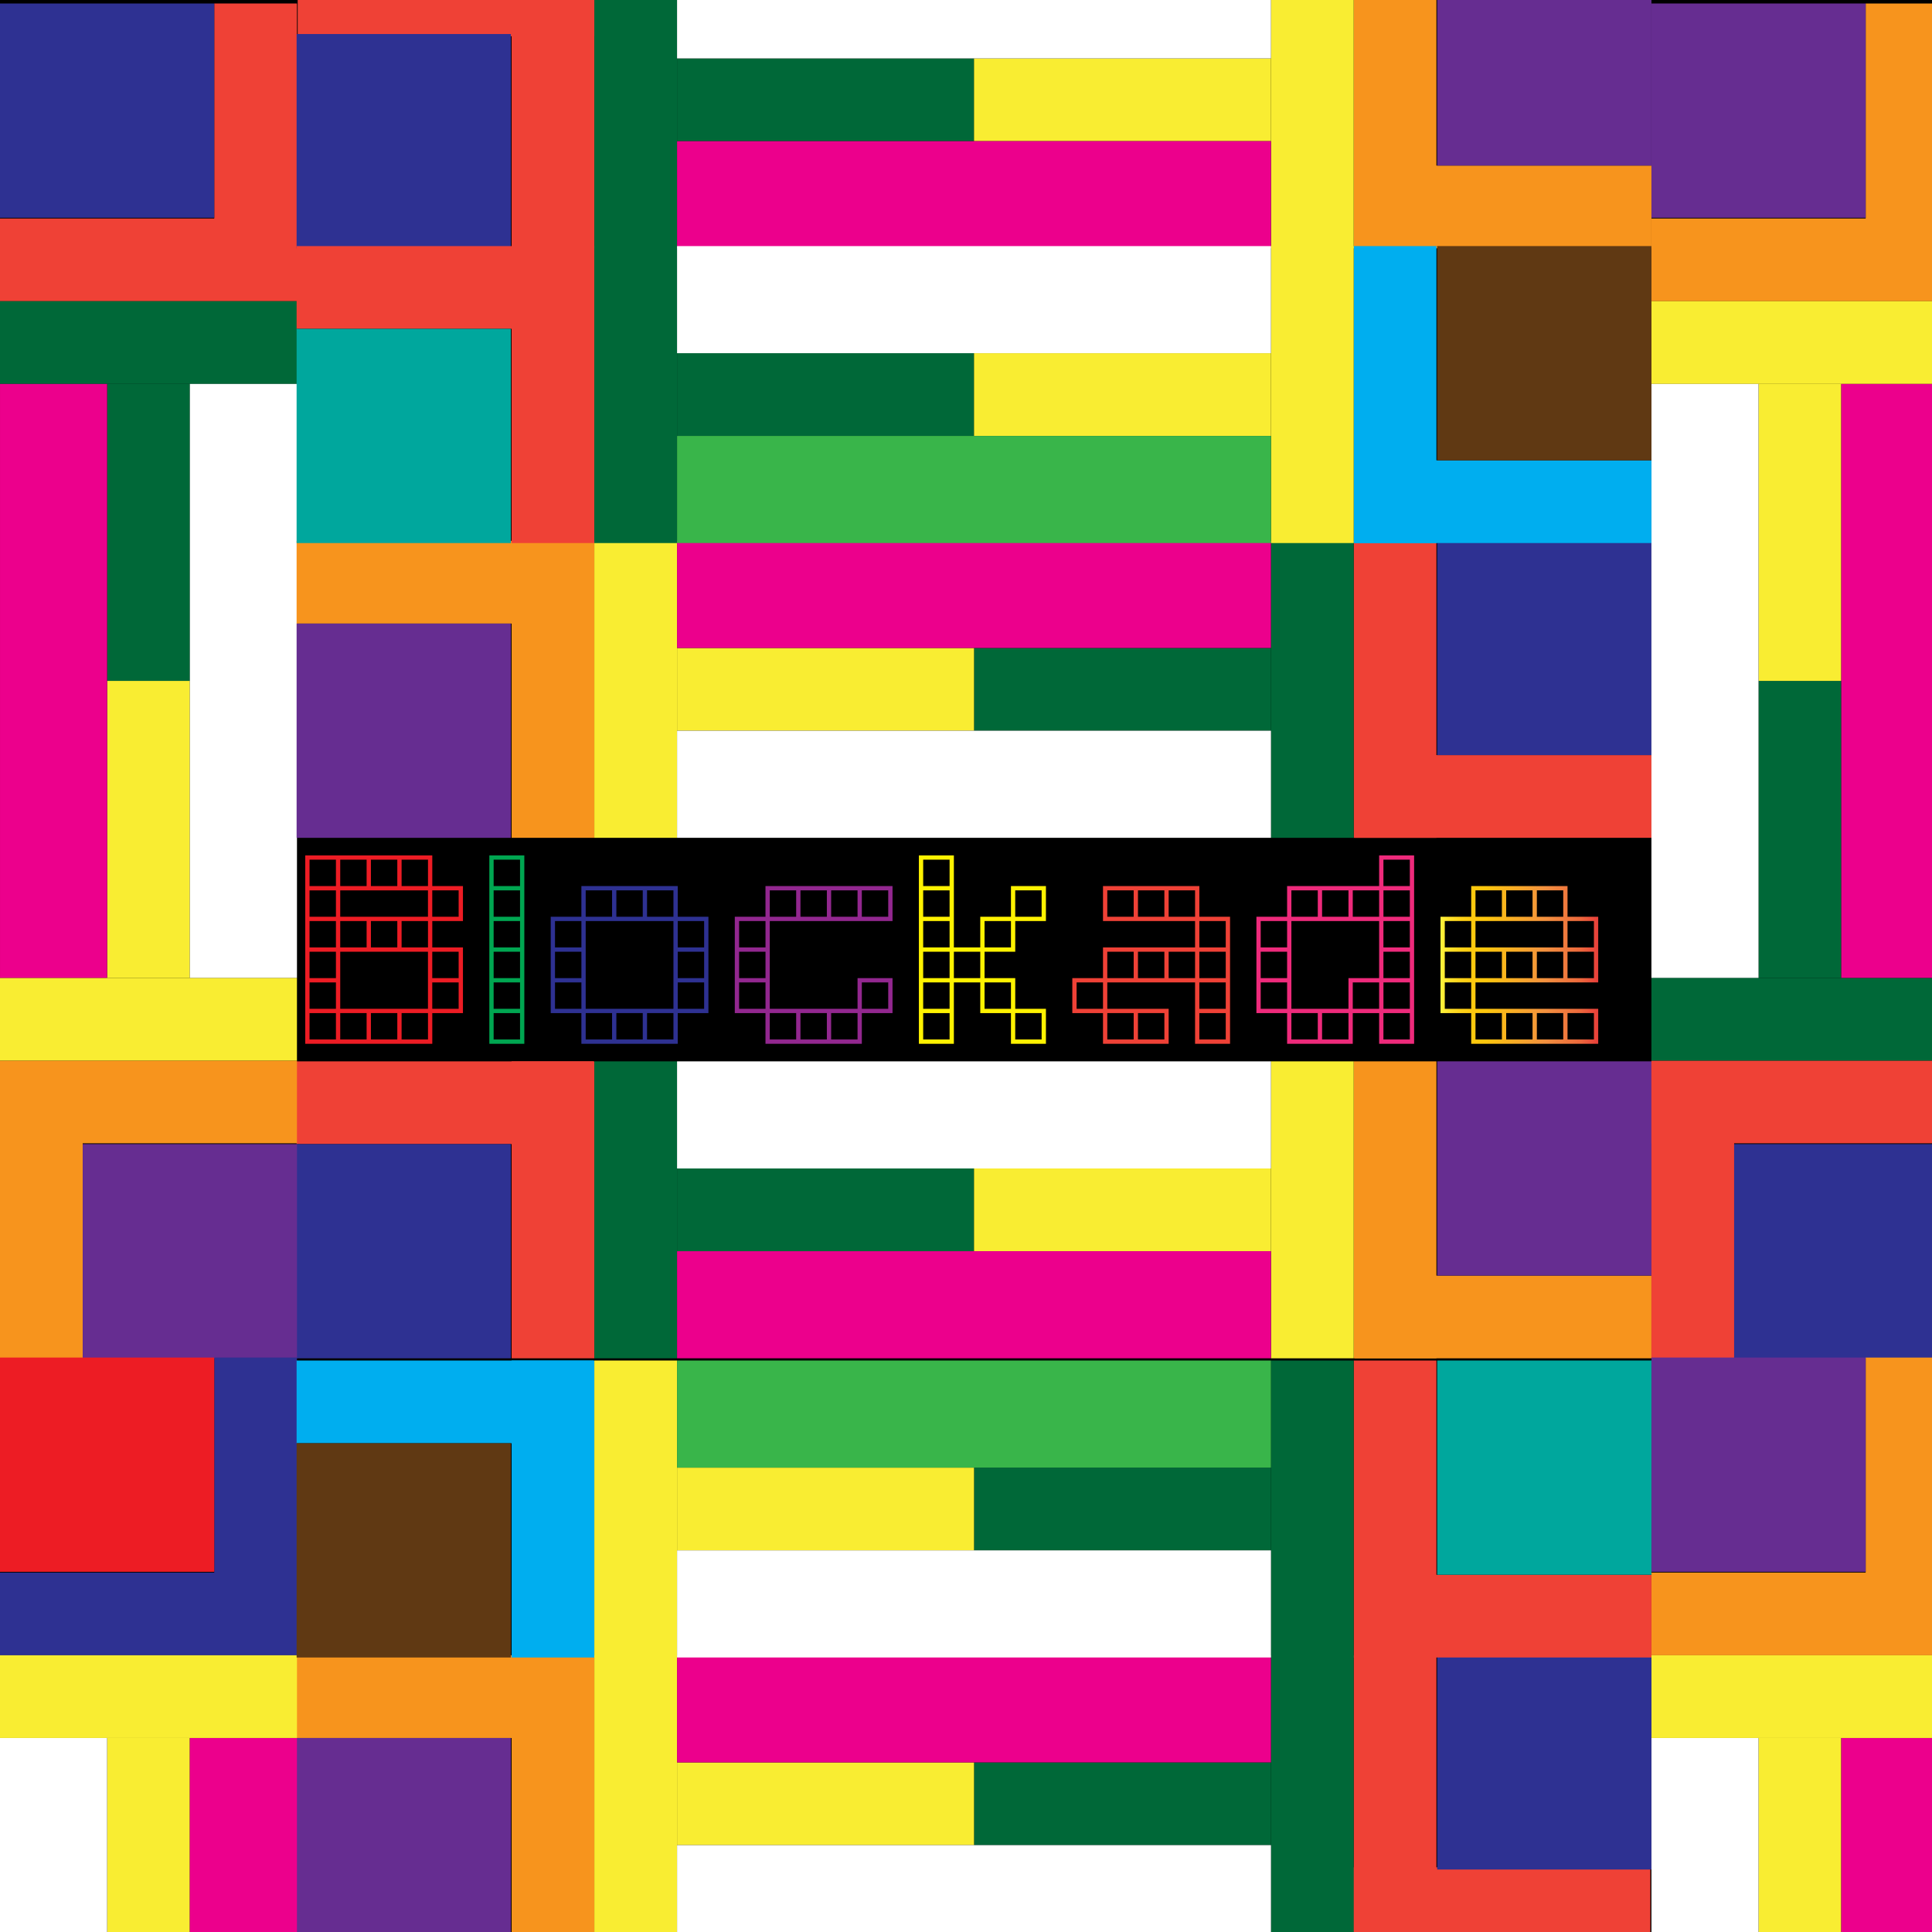
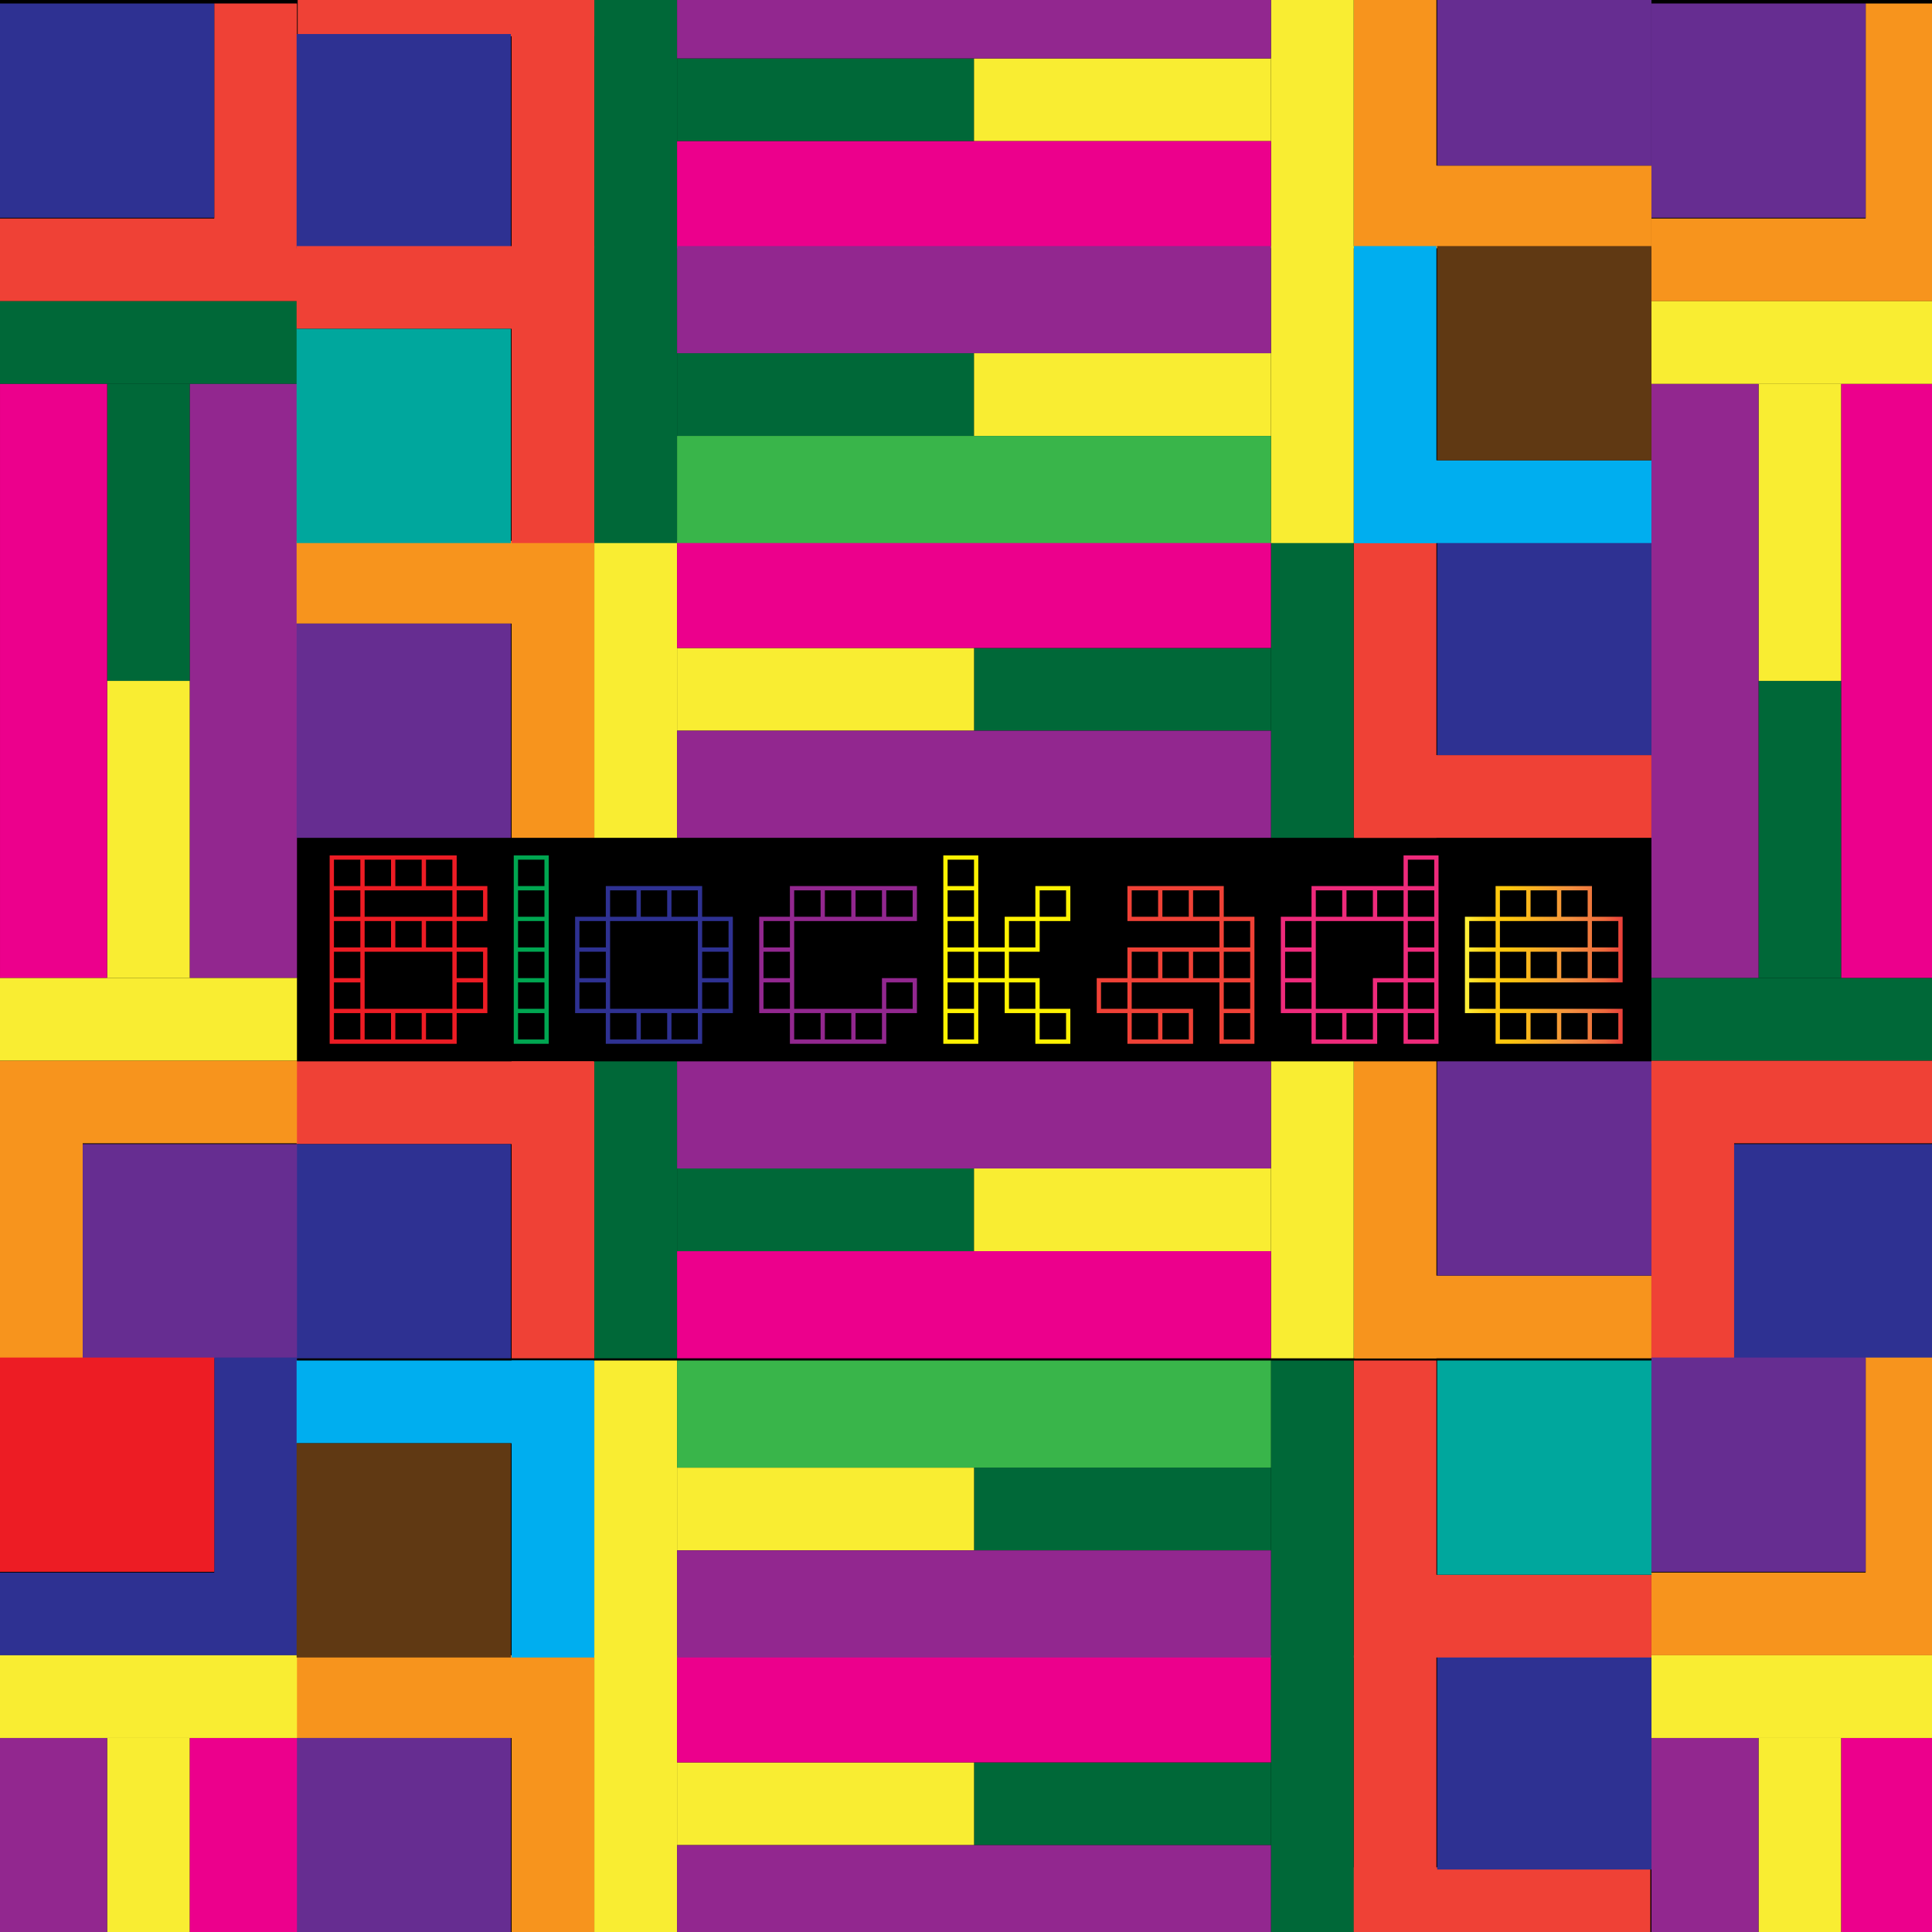
<svg xmlns="http://www.w3.org/2000/svg" version="1.1" id="Layer_1" x="0px" y="0px" viewBox="0 0 792 792" style="enable-background:new 0 0 792 792;" xml:space="preserve">
  <style type="text/css">
	.st0{fill:#ED1C24;}
	.st1{fill:#00A651;}
	.st2{fill:#2E3192;}
	.st3{fill:#92278F;}
	.st4{fill:#FFF200;}
	.st5{fill:#EF4136;}
	.st6{fill:#EE2A7B;}
	.st7{fill:url(#SVGID_1_);}
	.st8{fill:#006838;}
	.st9{fill:#F7941D;}
	.st10{fill:#F9ED32;}
	.st11{fill:#662D91;}
- 	.st12{fill:#FFFFFF;}
- 	.st13{fill:#EC008C;}
- 	.st14{fill:#00A79D;}
- 	.st15{fill:#00AEEF;}
- 	.st16{fill:#603913;}
- 	.st17{fill:#39B54A;}
+ 	.st12{fill:#EC008C;}
+ 	.st13{fill:#00A79D;}
+ 	.st14{fill:#00AEEF;}
+ 	.st15{fill:#603913;}
+ 	.st16{fill:#39B54A;}
</style>
  <rect width="792" height="792" />
-   <path class="st0" d="M125.13,350.66h14.34v14.34h-14.34V350.66z M125.13,363.23h14.34v14.34h-14.34V363.23z M125.13,375.81h14.34  v14.34h-14.34V375.81z M125.13,388.39h14.34v14.34h-14.34V388.39z M125.13,400.97h14.34v14.34h-14.34V400.97z M125.13,413.55h14.34  v14.34h-14.34V413.55z M126.89,363.23h10.82v-10.82h-10.82V363.23z M126.89,375.81h10.82v-10.82h-10.82V375.81z M126.89,388.39  h10.82v-10.82h-10.82V388.39z M126.89,400.97h10.82v-10.82h-10.82V400.97z M126.89,413.55h10.82v-10.82h-10.82V413.55z   M126.89,426.12h10.82v-10.82h-10.82V426.12z M137.71,350.66h14.34v14.34h-14.34V350.66z M137.71,375.81h14.34v14.34h-14.34V375.81z   M137.71,413.55h14.34v14.34h-14.34V413.55z M139.47,363.23h10.82v-10.82h-10.82V363.23z M139.47,388.39h10.82v-10.82h-10.82V388.39  z M139.47,426.12h10.82v-10.82h-10.82V426.12z M150.29,350.66h14.34v14.34h-14.34V350.66z M150.29,375.81h14.34v14.34h-14.34V375.81  z M150.29,413.55h14.34v14.34h-14.34V413.55z M152.05,363.23h10.82v-10.82h-10.82V363.23z M152.05,388.39h10.82v-10.82h-10.82  V388.39z M152.05,426.12h10.82v-10.82h-10.82V426.12z M162.87,350.66h14.34v14.34h-14.34V350.66z M162.87,375.81h14.34v14.34h-14.34  V375.81z M162.87,413.55h14.34v14.34h-14.34V413.55z M164.63,363.23h10.82v-10.82h-10.82V363.23z M164.63,388.39h10.82v-10.82  h-10.82V388.39z M164.63,426.12h10.82v-10.82h-10.82V426.12z M175.44,363.23h14.34v14.34h-14.34V363.23z M175.44,388.39h14.34v14.34  h-14.34V388.39z M175.44,400.97h14.34v14.34h-14.34V400.97z M177.2,375.81h10.82v-10.82H177.2V375.81z M177.2,400.97h10.82v-10.82  H177.2V400.97z M177.2,413.55h10.82v-10.82H177.2V413.55z" />
-   <path class="st1" d="M200.6,350.66h14.34v14.34H200.6V350.66z M200.6,363.23h14.34v14.34H200.6V363.23z M200.6,375.81h14.34v14.34  H200.6V375.81z M200.6,388.39h14.34v14.34H200.6V388.39z M200.6,400.97h14.34v14.34H200.6V400.97z M200.6,413.55h14.34v14.34H200.6  V413.55z M202.36,363.23h10.82v-10.82h-10.82V363.23z M202.36,375.81h10.82v-10.82h-10.82V375.81z M202.36,388.39h10.82v-10.82  h-10.82V388.39z M202.36,400.97h10.82v-10.82h-10.82V400.97z M202.36,413.55h10.82v-10.82h-10.82V413.55z M202.36,426.12h10.82  v-10.82h-10.82V426.12z" />
-   <path class="st2" d="M225.76,375.81h14.34v14.34h-14.34V375.81z M225.76,388.39h14.34v14.34h-14.34V388.39z M225.76,400.97h14.34  v14.34h-14.34V400.97z M227.52,388.39h10.82v-10.82h-10.82V388.39z M227.52,400.97h10.82v-10.82h-10.82V400.97z M227.52,413.55  h10.82v-10.82h-10.82V413.55z M238.33,363.23h14.34v14.34h-14.34V363.23z M238.33,413.55h14.34v14.34h-14.34V413.55z M240.1,375.81  h10.82v-10.82H240.1V375.81z M240.1,426.12h10.82v-10.82H240.1V426.12z M250.91,363.23h14.34v14.34h-14.34V363.23z M250.91,413.55  h14.34v14.34h-14.34V413.55z M252.67,375.81h10.82v-10.82h-10.82V375.81z M252.67,426.12h10.82v-10.82h-10.82V426.12z   M263.49,363.23h14.34v14.34h-14.34V363.23z M263.49,413.55h14.34v14.34h-14.34V413.55z M265.25,375.81h10.82v-10.82h-10.82V375.81z   M265.25,426.12h10.82v-10.82h-10.82V426.12z M276.07,375.81h14.34v14.34h-14.34V375.81z M276.07,388.39h14.34v14.34h-14.34V388.39z   M276.07,400.97h14.34v14.34h-14.34V400.97z M277.83,388.39h10.82v-10.82h-10.82V388.39z M277.83,400.97h10.82v-10.82h-10.82V400.97  z M277.83,413.55h10.82v-10.82h-10.82V413.55z" />
-   <path class="st3" d="M301.22,375.81h14.34v14.34h-14.34V375.81z M301.22,388.39h14.34v14.34h-14.34V388.39z M301.22,400.97h14.34  v14.34h-14.34V400.97z M302.99,388.39h10.82v-10.82h-10.82V388.39z M302.99,400.97h10.82v-10.82h-10.82V400.97z M302.99,413.55  h10.82v-10.82h-10.82V413.55z M313.8,363.23h14.34v14.34H313.8V363.23z M313.8,413.55h14.34v14.34H313.8V413.55z M315.56,375.81  h10.82v-10.82h-10.82V375.81z M315.56,426.12h10.82v-10.82h-10.82V426.12z M326.38,363.23h14.34v14.34h-14.34V363.23z   M326.38,413.55h14.34v14.34h-14.34V413.55z M328.14,375.81h10.82v-10.82h-10.82V375.81z M328.14,426.12h10.82v-10.82h-10.82V426.12  z M338.96,363.23h14.34v14.34h-14.34V363.23z M338.96,413.55h14.34v14.34h-14.34V413.55z M340.72,375.81h10.82v-10.82h-10.82V375.81  z M340.72,426.12h10.82v-10.82h-10.82V426.12z M351.54,363.23h14.34v14.34h-14.34V363.23z M351.54,400.97h14.34v14.34h-14.34V400.97  z M353.3,375.81h10.82v-10.82H353.3V375.81z M353.3,413.55h10.82v-10.82H353.3V413.55z" />
-   <path class="st4" d="M376.69,350.66h14.34v14.34h-14.34V350.66z M376.69,363.23h14.34v14.34h-14.34V363.23z M376.69,375.81h14.34  v14.34h-14.34V375.81z M376.69,388.39h14.34v14.34h-14.34V388.39z M376.69,400.97h14.34v14.34h-14.34V400.97z M376.69,413.55h14.34  v14.34h-14.34V413.55z M378.45,363.23h10.82v-10.82h-10.82V363.23z M378.45,375.81h10.82v-10.82h-10.82V375.81z M378.45,388.39  h10.82v-10.82h-10.82V388.39z M378.45,400.97h10.82v-10.82h-10.82V400.97z M378.45,413.55h10.82v-10.82h-10.82V413.55z   M378.45,426.12h10.82v-10.82h-10.82V426.12z M389.27,388.39h14.34v14.34h-14.34V388.39z M391.03,400.97h10.82v-10.82h-10.82V400.97  z M401.85,375.81h14.34v14.34h-14.34V375.81z M401.85,400.97h14.34v14.34h-14.34V400.97z M403.61,388.39h10.82v-10.82h-10.82V388.39  z M403.61,413.55h10.82v-10.82h-10.82V413.55z M414.43,363.23h14.34v14.34h-14.34V363.23z M414.43,413.55h14.34v14.34h-14.34V413.55  z M416.19,375.81H427v-10.82h-10.82V375.81z M416.19,426.12H427v-10.82h-10.82V426.12z" />
-   <path class="st5" d="M439.58,400.97h14.34v14.34h-14.34V400.97z M441.34,413.55h10.82v-10.82h-10.82V413.55z M452.16,363.23h14.34  v14.34h-14.34V363.23z M452.16,388.39h14.34v14.34h-14.34V388.39z M452.16,413.55h14.34v14.34h-14.34V413.55z M453.92,375.81h10.82  v-10.82h-10.82V375.81z M453.92,400.97h10.82v-10.82h-10.82V400.97z M453.92,426.12h10.82v-10.82h-10.82V426.12z M464.74,363.23  h14.34v14.34h-14.34V363.23z M464.74,388.39h14.34v14.34h-14.34V388.39z M464.74,413.55h14.34v14.34h-14.34V413.55z M466.5,375.81  h10.82v-10.82H466.5V375.81z M466.5,400.97h10.82v-10.82H466.5V400.97z M466.5,426.12h10.82v-10.82H466.5V426.12z M477.32,363.23  h14.34v14.34h-14.34V363.23z M477.32,388.39h14.34v14.34h-14.34V388.39z M479.08,375.81h10.82v-10.82h-10.82V375.81z M479.08,400.97  h10.82v-10.82h-10.82V400.97z M489.9,375.81h14.34v14.34H489.9V375.81z M489.9,388.39h14.34v14.34H489.9V388.39z M489.9,400.97  h14.34v14.34H489.9V400.97z M489.9,413.55h14.34v14.34H489.9V413.55z M491.66,388.39h10.82v-10.82h-10.82V388.39z M491.66,400.97  h10.82v-10.82h-10.82V400.97z M491.66,413.55h10.82v-10.82h-10.82V413.55z M491.66,426.12h10.82v-10.82h-10.82V426.12z" />
-   <path class="st6" d="M515.05,375.81h14.34v14.34h-14.34V375.81z M515.05,388.39h14.34v14.34h-14.34V388.39z M515.05,400.97h14.34  v14.34h-14.34V400.97z M516.81,388.39h10.82v-10.82h-10.82V388.39z M516.81,400.97h10.82v-10.82h-10.82V400.97z M516.81,413.55  h10.82v-10.82h-10.82V413.55z M527.63,363.23h14.34v14.34h-14.34V363.23z M527.63,413.55h14.34v14.34h-14.34V413.55z M529.39,375.81  h10.82v-10.82h-10.82V375.81z M529.39,426.12h10.82v-10.82h-10.82V426.12z M540.21,363.23h14.34v14.34h-14.34V363.23z   M540.21,413.55h14.34v14.34h-14.34V413.55z M541.97,375.81h10.82v-10.82h-10.82V375.81z M541.97,426.12h10.82v-10.82h-10.82V426.12  z M552.79,363.23h14.34v14.34h-14.34V363.23z M552.79,400.97h14.34v14.34h-14.34V400.97z M554.55,375.81h10.82v-10.82h-10.82V375.81  z M554.55,413.55h10.82v-10.82h-10.82V413.55z M565.36,350.66h14.34v14.34h-14.34V350.66z M565.36,363.23h14.34v14.34h-14.34V363.23  z M565.36,375.81h14.34v14.34h-14.34V375.81z M565.36,388.39h14.34v14.34h-14.34V388.39z M565.36,400.97h14.34v14.34h-14.34V400.97z   M565.36,413.55h14.34v14.34h-14.34V413.55z M567.12,363.23h10.82v-10.82h-10.82V363.23z M567.12,375.81h10.82v-10.82h-10.82V375.81  z M567.12,388.39h10.82v-10.82h-10.82V388.39z M567.12,400.97h10.82v-10.82h-10.82V400.97z M567.12,413.55h10.82v-10.82h-10.82  V413.55z M567.12,426.12h10.82v-10.82h-10.82V426.12z" />
-   <linearGradient id="SVGID_1_" gradientUnits="userSpaceOnUse" x1="590.519" y1="395.559" x2="655.171" y2="395.559">
+   <path class="st0" d="M135.14,350.66h14.34v14.34h-14.34V350.66z M135.14,363.23h14.34v14.34h-14.34V363.23z M135.14,375.81h14.34  v14.34h-14.34V375.81z M135.14,388.39h14.34v14.34h-14.34V388.39z M135.14,400.97h14.34v14.34h-14.34V400.97z M135.14,413.55h14.34  v14.34h-14.34V413.55z M136.9,363.23h10.82v-10.82H136.9V363.23z M136.9,375.81h10.82v-10.82H136.9V375.81z M136.9,388.39h10.82  v-10.82H136.9V388.39z M136.9,400.97h10.82v-10.82H136.9V400.97z M136.9,413.55h10.82v-10.82H136.9V413.55z M136.9,426.12h10.82  v-10.82H136.9V426.12z M147.72,350.66h14.34v14.34h-14.34V350.66z M147.72,375.81h14.34v14.34h-14.34V375.81z M147.72,413.55h14.34  v14.34h-14.34V413.55z M149.48,363.23h10.82v-10.82h-10.82V363.23z M149.48,388.39h10.82v-10.82h-10.82V388.39z M149.48,426.12  h10.82v-10.82h-10.82V426.12z M160.3,350.66h14.34v14.34H160.3V350.66z M160.3,375.81h14.34v14.34H160.3V375.81z M160.3,413.55  h14.34v14.34H160.3V413.55z M162.06,363.23h10.82v-10.82h-10.82V363.23z M162.06,388.39h10.82v-10.82h-10.82V388.39z M162.06,426.12  h10.82v-10.82h-10.82V426.12z M172.87,350.66h14.34v14.34h-14.34V350.66z M172.87,375.81h14.34v14.34h-14.34V375.81z M172.87,413.55  h14.34v14.34h-14.34V413.55z M174.63,363.23h10.82v-10.82h-10.82V363.23z M174.63,388.39h10.82v-10.82h-10.82V388.39z   M174.63,426.12h10.82v-10.82h-10.82V426.12z M185.45,363.23h14.34v14.34h-14.34V363.23z M185.45,388.39h14.34v14.34h-14.34V388.39z   M185.45,400.97h14.34v14.34h-14.34V400.97z M187.21,375.81h10.82v-10.82h-10.82V375.81z M187.21,400.97h10.82v-10.82h-10.82V400.97  z M187.21,413.55h10.82v-10.82h-10.82V413.55z" />
+   <path class="st1" d="M210.61,350.66h14.34v14.34h-14.34V350.66z M210.61,363.23h14.34v14.34h-14.34V363.23z M210.61,375.81h14.34  v14.34h-14.34V375.81z M210.61,388.39h14.34v14.34h-14.34V388.39z M210.61,400.97h14.34v14.34h-14.34V400.97z M210.61,413.55h14.34  v14.34h-14.34V413.55z M212.37,363.23h10.82v-10.82h-10.82V363.23z M212.37,375.81h10.82v-10.82h-10.82V375.81z M212.37,388.39  h10.82v-10.82h-10.82V388.39z M212.37,400.97h10.82v-10.82h-10.82V400.97z M212.37,413.55h10.82v-10.82h-10.82V413.55z   M212.37,426.12h10.82v-10.82h-10.82V426.12z" />
+   <path class="st2" d="M235.76,375.81h14.34v14.34h-14.34V375.81z M235.76,388.39h14.34v14.34h-14.34V388.39z M235.76,400.97h14.34  v14.34h-14.34V400.97z M237.53,388.39h10.82v-10.82h-10.82V388.39z M237.53,400.97h10.82v-10.82h-10.82V400.97z M237.53,413.55  h10.82v-10.82h-10.82V413.55z M248.34,363.23h14.34v14.34h-14.34V363.23z M248.34,413.55h14.34v14.34h-14.34V413.55z M250.1,375.81  h10.82v-10.82H250.1V375.81z M250.1,426.12h10.82v-10.82H250.1V426.12z M260.92,363.23h14.34v14.34h-14.34V363.23z M260.92,413.55  h14.34v14.34h-14.34V413.55z M262.68,375.81h10.82v-10.82h-10.82V375.81z M262.68,426.12h10.82v-10.82h-10.82V426.12z M273.5,363.23  h14.34v14.34H273.5V363.23z M273.5,413.55h14.34v14.34H273.5V413.55z M275.26,375.81h10.82v-10.82h-10.82V375.81z M275.26,426.12  h10.82v-10.82h-10.82V426.12z M286.08,375.81h14.34v14.34h-14.34V375.81z M286.08,388.39h14.34v14.34h-14.34V388.39z M286.08,400.97  h14.34v14.34h-14.34V400.97z M287.84,388.39h10.82v-10.82h-10.82V388.39z M287.84,400.97h10.82v-10.82h-10.82V400.97z   M287.84,413.55h10.82v-10.82h-10.82V413.55z" />
+   <path class="st3" d="M311.23,375.81h14.34v14.34h-14.34V375.81z M311.23,388.39h14.34v14.34h-14.34V388.39z M311.23,400.97h14.34  v14.34h-14.34V400.97z M312.99,388.39h10.82v-10.82h-10.82V388.39z M312.99,400.97h10.82v-10.82h-10.82V400.97z M312.99,413.55  h10.82v-10.82h-10.82V413.55z M323.81,363.23h14.34v14.34h-14.34V363.23z M323.81,413.55h14.34v14.34h-14.34V413.55z M325.57,375.81  h10.82v-10.82h-10.82V375.81z M325.57,426.12h10.82v-10.82h-10.82V426.12z M336.39,363.23h14.34v14.34h-14.34V363.23z   M336.39,413.55h14.34v14.34h-14.34V413.55z M338.15,375.81h10.82v-10.82h-10.82V375.81z M338.15,426.12h10.82v-10.82h-10.82V426.12  z M348.97,363.23h14.34v14.34h-14.34V363.23z M348.97,413.55h14.34v14.34h-14.34V413.55z M350.73,375.81h10.82v-10.82h-10.82V375.81  z M350.73,426.12h10.82v-10.82h-10.82V426.12z M361.55,363.23h14.34v14.34h-14.34V363.23z M361.55,400.97h14.34v14.34h-14.34V400.97  z M363.31,375.81h10.82v-10.82h-10.82V375.81z M363.31,413.55h10.82v-10.82h-10.82V413.55z" />
+   <path class="st4" d="M386.7,350.66h14.34v14.34H386.7V350.66z M386.7,363.23h14.34v14.34H386.7V363.23z M386.7,375.81h14.34v14.34  H386.7V375.81z M386.7,388.39h14.34v14.34H386.7V388.39z M386.7,400.97h14.34v14.34H386.7V400.97z M386.7,413.55h14.34v14.34H386.7  V413.55z M388.46,363.23h10.82v-10.82h-10.82V363.23z M388.46,375.81h10.82v-10.82h-10.82V375.81z M388.46,388.39h10.82v-10.82  h-10.82V388.39z M388.46,400.97h10.82v-10.82h-10.82V400.97z M388.46,413.55h10.82v-10.82h-10.82V413.55z M388.46,426.12h10.82  v-10.82h-10.82V426.12z M399.28,388.39h14.34v14.34h-14.34V388.39z M401.04,400.97h10.82v-10.82h-10.82V400.97z M411.86,375.81  h14.34v14.34h-14.34V375.81z M411.86,400.97h14.34v14.34h-14.34V400.97z M413.62,388.39h10.82v-10.82h-10.82V388.39z M413.62,413.55  h10.82v-10.82h-10.82V413.55z M424.43,363.23h14.34v14.34h-14.34V363.23z M424.43,413.55h14.34v14.34h-14.34V413.55z M426.2,375.81  h10.82v-10.82H426.2V375.81z M426.2,426.12h10.82v-10.82H426.2V426.12z" />
+   <path class="st5" d="M449.59,400.97h14.34v14.34h-14.34V400.97z M451.35,413.55h10.82v-10.82h-10.82V413.55z M462.17,363.23h14.34  v14.34h-14.34V363.23z M462.17,388.39h14.34v14.34h-14.34V388.39z M462.17,413.55h14.34v14.34h-14.34V413.55z M463.93,375.81h10.82  v-10.82h-10.82V375.81z M463.93,400.97h10.82v-10.82h-10.82V400.97z M463.93,426.12h10.82v-10.82h-10.82V426.12z M474.75,363.23  h14.34v14.34h-14.34V363.23z M474.75,388.39h14.34v14.34h-14.34V388.39z M474.75,413.55h14.34v14.34h-14.34V413.55z M476.51,375.81  h10.82v-10.82h-10.82V375.81z M476.51,400.97h10.82v-10.82h-10.82V400.97z M476.51,426.12h10.82v-10.82h-10.82V426.12z   M487.33,363.23h14.34v14.34h-14.34V363.23z M487.33,388.39h14.34v14.34h-14.34V388.39z M489.09,375.81h10.82v-10.82h-10.82V375.81z   M489.09,400.97h10.82v-10.82h-10.82V400.97z M499.9,375.81h14.34v14.34H499.9V375.81z M499.9,388.39h14.34v14.34H499.9V388.39z   M499.9,400.97h14.34v14.34H499.9V400.97z M499.9,413.55h14.34v14.34H499.9V413.55z M501.67,388.39h10.82v-10.82h-10.82V388.39z   M501.67,400.97h10.82v-10.82h-10.82V400.97z M501.67,413.55h10.82v-10.82h-10.82V413.55z M501.67,426.12h10.82v-10.82h-10.82  V426.12z" />
+   <path class="st6" d="M525.06,375.81h14.34v14.34h-14.34V375.81z M525.06,388.39h14.34v14.34h-14.34V388.39z M525.06,400.97h14.34  v14.34h-14.34V400.97z M526.82,388.39h10.82v-10.82h-10.82V388.39z M526.82,400.97h10.82v-10.82h-10.82V400.97z M526.82,413.55  h10.82v-10.82h-10.82V413.55z M537.64,363.23h14.34v14.34h-14.34V363.23z M537.64,413.55h14.34v14.34h-14.34V413.55z M539.4,375.81  h10.82v-10.82H539.4V375.81z M539.4,426.12h10.82v-10.82H539.4V426.12z M550.22,363.23h14.34v14.34h-14.34V363.23z M550.22,413.55  h14.34v14.34h-14.34V413.55z M551.98,375.81h10.82v-10.82h-10.82V375.81z M551.98,426.12h10.82v-10.82h-10.82V426.12z   M562.79,363.23h14.34v14.34h-14.34V363.23z M562.79,400.97h14.34v14.34h-14.34V400.97z M564.55,375.81h10.82v-10.82h-10.82V375.81z   M564.55,413.55h10.82v-10.82h-10.82V413.55z M575.37,350.66h14.34v14.34h-14.34V350.66z M575.37,363.23h14.34v14.34h-14.34V363.23z   M575.37,375.81h14.34v14.34h-14.34V375.81z M575.37,388.39h14.34v14.34h-14.34V388.39z M575.37,400.97h14.34v14.34h-14.34V400.97z   M575.37,413.55h14.34v14.34h-14.34V413.55z M577.13,363.23h10.82v-10.82h-10.82V363.23z M577.13,375.81h10.82v-10.82h-10.82V375.81  z M577.13,388.39h10.82v-10.82h-10.82V388.39z M577.13,400.97h10.82v-10.82h-10.82V400.97z M577.13,413.55h10.82v-10.82h-10.82  V413.55z M577.13,426.12h10.82v-10.82h-10.82V426.12z" />
+   <linearGradient id="SVGID_1_" gradientUnits="userSpaceOnUse" x1="600.527" y1="395.559" x2="665.179" y2="395.559">
    <stop offset="0" style="stop-color:#FFF33B" />
    <stop offset="0.059" style="stop-color:#FFE029" />
    <stop offset="0.13" style="stop-color:#FFD217" />
    <stop offset="0.203" style="stop-color:#FEC90E" />
    <stop offset="0.281" style="stop-color:#FDC70C" />
    <stop offset="0.668" style="stop-color:#F3903F" />
    <stop offset="0.888" style="stop-color:#ED683C" />
    <stop offset="1" style="stop-color:#E93E3A" />
  </linearGradient>
-   <path class="st7" d="M590.52,375.81h14.34v14.34h-14.34V375.81z M590.52,388.39h14.34v14.34h-14.34V388.39z M590.52,400.97h14.34  v14.34h-14.34V400.97z M592.28,388.39h10.82v-10.82h-10.82V388.39z M592.28,400.97h10.82v-10.82h-10.82V400.97z M592.28,413.55  h10.82v-10.82h-10.82V413.55z M603.1,363.23h14.34v14.34H603.1V363.23z M603.1,388.39h14.34v14.34H603.1V388.39z M603.1,413.55  h14.34v14.34H603.1V413.55z M604.86,375.81h10.82v-10.82h-10.82V375.81z M604.86,400.97h10.82v-10.82h-10.82V400.97z M604.86,426.12  h10.82v-10.82h-10.82V426.12z M615.68,363.23h14.34v14.34h-14.34V363.23z M615.68,388.39h14.34v14.34h-14.34V388.39z M615.68,413.55  h14.34v14.34h-14.34V413.55z M617.44,375.81h10.82v-10.82h-10.82V375.81z M617.44,400.97h10.82v-10.82h-10.82V400.97z   M617.44,426.12h10.82v-10.82h-10.82V426.12z M628.25,363.23h14.34v14.34h-14.34V363.23z M628.25,388.39h14.34v14.34h-14.34V388.39z   M628.25,413.55h14.34v14.34h-14.34V413.55z M630.01,375.81h10.82v-10.82h-10.82V375.81z M630.01,400.97h10.82v-10.82h-10.82V400.97  z M630.01,426.12h10.82v-10.82h-10.82V426.12z M640.83,375.81h14.34v14.34h-14.34V375.81z M640.83,388.39h14.34v14.34h-14.34V388.39  z M640.83,413.55h14.34v14.34h-14.34V413.55z M642.59,388.39h10.82v-10.82h-10.82V388.39z M642.59,400.97h10.82v-10.82h-10.82  V400.97z M642.59,426.12h10.82v-10.82h-10.82V426.12z" />
+   <path class="st7" d="M600.53,375.81h14.34v14.34h-14.34V375.81z M600.53,388.39h14.34v14.34h-14.34V388.39z M600.53,400.97h14.34  v14.34h-14.34V400.97z M602.29,388.39h10.82v-10.82h-10.82V388.39z M602.29,400.97h10.82v-10.82h-10.82V400.97z M602.29,413.55  h10.82v-10.82h-10.82V413.55z M613.1,363.23h14.34v14.34H613.1V363.23z M613.1,388.39h14.34v14.34H613.1V388.39z M613.1,413.55  h14.34v14.34H613.1V413.55z M614.87,375.81h10.82v-10.82h-10.82V375.81z M614.87,400.97h10.82v-10.82h-10.82V400.97z M614.87,426.12  h10.82v-10.82h-10.82V426.12z M625.68,363.23h14.34v14.34h-14.34V363.23z M625.68,388.39h14.34v14.34h-14.34V388.39z M625.68,413.55  h14.34v14.34h-14.34V413.55z M627.44,375.81h10.82v-10.82h-10.82V375.81z M627.44,400.97h10.82v-10.82h-10.82V400.97z   M627.44,426.12h10.82v-10.82h-10.82V426.12z M638.26,363.23h14.34v14.34h-14.34V363.23z M638.26,388.39h14.34v14.34h-14.34V388.39z   M638.26,413.55h14.34v14.34h-14.34V413.55z M640.02,375.81h10.82v-10.82h-10.82V375.81z M640.02,400.97h10.82v-10.82h-10.82V400.97  z M640.02,426.12h10.82v-10.82h-10.82V426.12z M650.84,375.81h14.34v14.34h-14.34V375.81z M650.84,388.39h14.34v14.34h-14.34V388.39  z M650.84,413.55h14.34v14.34h-14.34V413.55z M652.6,388.39h10.82v-10.82H652.6V388.39z M652.6,400.97h10.82v-10.82H652.6V400.97z   M652.6,426.12h10.82v-10.82H652.6V426.12z" />
  <rect x="121.59" y="435.09" class="st5" width="121.74" height="33.91" />
  <rect x="165.81" y="479" transform="matrix(6.123234e-17 -1 1 6.123234e-17 -269.274 722.639)" class="st5" width="121.74" height="33.91" />
  <rect x="199.72" y="479" transform="matrix(6.123234e-17 -1 1 6.123234e-17 -235.3639 756.5492)" class="st8" width="121.74" height="33.91" />
  <rect x="277.55" y="479" class="st8" width="121.74" height="33.91" />
  <rect x="121.59" y="469" class="st2" width="87.83" height="87.83" />
  <rect x="555.24" y="522.91" transform="matrix(-1 -1.224647e-16 1.224647e-16 -1 1232.226 1079.74)" class="st9" width="121.74" height="33.91" />
  <rect x="511.02" y="479" transform="matrix(-1.836970e-16 1 -1 -1.836970e-16 1067.844 -75.9305)" class="st9" width="121.74" height="33.91" />
  <rect x="477.11" y="479" transform="matrix(-1.836970e-16 1 -1 -1.836970e-16 1033.934 -42.0204)" class="st10" width="121.74" height="33.91" />
  <rect x="399.28" y="479" transform="matrix(-1 -1.224647e-16 1.224647e-16 -1 920.3066 991.913)" class="st10" width="121.74" height="33.91" />
  <rect x="589.15" y="435.09" transform="matrix(-1 -1.224647e-16 1.224647e-16 -1 1266.136 958.0029)" class="st11" width="87.83" height="87.83" />
-   <rect x="277.55" y="435.09" class="st12" width="243.47" height="43.91" />
-   <rect x="277.55" y="512.91" class="st13" width="243.47" height="43.91" />
+   <rect x="277.55" y="435.09" class="st3" width="243.47" height="43.91" />
+   <rect x="277.55" y="512.91" class="st12" width="243.47" height="43.91" />
  <rect x="43.91" y="45.34" transform="matrix(-1.836970e-16 1 -1 -1.836970e-16 167.082 -42.4819)" class="st5" width="121.74" height="33.91" />
  <rect y="89.57" class="st5" width="121.74" height="33.91" />
  <rect y="123.48" class="st8" width="121.74" height="33.91" />
  <rect y="201.3" transform="matrix(-1.836970e-16 1 -1 -1.836970e-16 279.1283 157.3912)" class="st8" width="121.74" height="33.91" />
  <rect x="0" y="1.43" transform="matrix(-1.836970e-16 1 -1 -1.836970e-16 89.2584 1.4315)" class="st2" width="87.83" height="87.83" />
  <rect x="-43.91" y="479" transform="matrix(6.123234e-17 -1 1 6.123234e-17 -479.0014 512.9116)" class="st9" width="121.74" height="33.91" />
  <rect y="434.78" transform="matrix(-1 -1.224647e-16 1.224647e-16 -1 121.737 903.4611)" class="st9" width="121.74" height="33.91" />
  <rect y="400.87" transform="matrix(-1 -1.224647e-16 1.224647e-16 -1 121.737 835.6408)" class="st10" width="121.74" height="33.91" />
  <rect y="323.04" transform="matrix(6.123234e-17 -1 1 6.123234e-17 -279.1283 400.8653)" class="st10" width="121.74" height="33.91" />
  <rect x="33.91" y="469" transform="matrix(6.123234e-17 -1 1 6.123234e-17 -435.088 590.7352)" class="st11" width="87.83" height="87.83" />
-   <rect x="-21.96" y="257.17" transform="matrix(-1.836970e-16 1 -1 -1.836970e-16 378.9086 179.3479)" class="st12" width="243.47" height="43.91" />
-   <rect x="-99.78" y="257.17" transform="matrix(-1.836970e-16 1 -1 -1.836970e-16 301.085 257.1715)" class="st13" width="243.47" height="43.91" />
+   <rect x="-21.96" y="257.17" transform="matrix(-1.836970e-16 1 -1 -1.836970e-16 378.9086 179.3479)" class="st3" width="243.47" height="43.91" />
+   <rect x="-99.78" y="257.17" transform="matrix(-1.836970e-16 1 -1 -1.836970e-16 301.085 257.1715)" class="st12" width="243.47" height="43.91" />
  <rect x="555.24" y="309.54" transform="matrix(-1 -1.224647e-16 1.224647e-16 -1 1232.226 652.9939)" class="st5" width="121.74" height="33.91" />
  <rect x="511.02" y="265.63" transform="matrix(-1.836970e-16 1 -1 -1.836970e-16 854.4706 -289.3036)" class="st5" width="121.74" height="33.91" />
  <rect x="477.11" y="265.63" transform="matrix(-1.836970e-16 1 -1 -1.836970e-16 820.5604 -255.3934)" class="st8" width="121.74" height="33.91" />
  <rect x="399.28" y="265.63" transform="matrix(-1 -1.224647e-16 1.224647e-16 -1 920.3066 565.1671)" class="st8" width="121.74" height="33.91" />
  <rect x="589.15" y="221.71" transform="matrix(-1 -1.224647e-16 1.224647e-16 -1 1266.136 531.2569)" class="st2" width="87.83" height="87.83" />
  <rect x="121.59" y="221.71" class="st9" width="121.74" height="33.91" />
  <rect x="165.81" y="265.63" transform="matrix(6.123234e-17 -1 1 6.123234e-17 -55.901 509.266)" class="st9" width="121.74" height="33.91" />
  <rect x="199.72" y="265.63" transform="matrix(6.123234e-17 -1 1 6.123234e-17 -21.9909 543.1761)" class="st10" width="121.74" height="33.91" />
  <rect x="277.55" y="265.63" class="st10" width="121.74" height="33.91" />
  <rect x="121.59" y="255.63" class="st11" width="87.83" height="87.83" />
-   <rect x="277.55" y="299.54" transform="matrix(-1 -1.224647e-16 1.224647e-16 -1 798.5696 642.9907)" class="st12" width="243.47" height="43.91" />
-   <rect x="277.55" y="221.71" transform="matrix(-1 -1.224647e-16 1.224647e-16 -1 798.5696 487.3434)" class="st13" width="243.47" height="43.91" />
+   <rect x="277.55" y="299.54" transform="matrix(-1 -1.224647e-16 1.224647e-16 -1 798.5696 642.9907)" class="st3" width="243.47" height="43.91" />
+   <rect x="277.55" y="221.71" transform="matrix(-1 -1.224647e-16 1.224647e-16 -1 798.5696 487.3434)" class="st12" width="243.47" height="43.91" />
  <rect x="633.07" y="479" transform="matrix(6.123234e-17 -1 1 6.123234e-17 197.9801 1189.893)" class="st5" width="121.74" height="33.91" />
  <rect x="676.98" y="434.78" transform="matrix(-1 -1.224647e-16 1.224647e-16 -1 1475.7 903.4611)" class="st5" width="121.74" height="33.91" />
  <rect x="676.98" y="400.87" transform="matrix(-1 -1.224647e-16 1.224647e-16 -1 1475.7 835.6408)" class="st8" width="121.74" height="33.91" />
  <rect x="676.98" y="323.04" transform="matrix(6.123234e-17 -1 1 6.123234e-17 397.8533 1077.847)" class="st8" width="121.74" height="33.91" />
  <rect x="710.89" y="469" transform="matrix(6.123234e-17 -1 1 6.123234e-17 241.8936 1267.717)" class="st2" width="87.83" height="87.83" />
  <rect x="720.9" y="45.34" transform="matrix(-1.836970e-16 1 -1 -1.836970e-16 844.0635 -719.4635)" class="st9" width="121.74" height="33.91" />
  <rect x="676.98" y="89.57" class="st9" width="121.74" height="33.91" />
  <rect x="676.98" y="123.48" class="st10" width="121.74" height="33.91" />
  <rect x="676.98" y="201.3" transform="matrix(-1.836970e-16 1 -1 -1.836970e-16 956.1098 -519.5903)" class="st10" width="121.74" height="33.91" />
  <rect x="676.98" y="1.43" transform="matrix(-1.836970e-16 1 -1 -1.836970e-16 766.2399 -675.55)" class="st11" width="87.83" height="87.83" />
-   <rect x="577.2" y="257.17" transform="matrix(6.123234e-17 -1 1 6.123234e-17 419.81 978.0665)" class="st12" width="243.47" height="43.91" />
-   <rect x="655.02" y="257.17" transform="matrix(6.123234e-17 -1 1 6.123234e-17 497.6336 1055.89)" class="st13" width="243.47" height="43.91" />
+   <rect x="577.2" y="257.17" transform="matrix(6.123234e-17 -1 1 6.123234e-17 419.81 978.0665)" class="st3" width="243.47" height="43.91" />
+   <rect x="655.02" y="257.17" transform="matrix(6.123234e-17 -1 1 6.123234e-17 497.6336 1055.89)" class="st12" width="243.47" height="43.91" />
  <rect x="633.07" y="1034.08" transform="matrix(6.123234e-17 -1 1 6.123234e-17 -357.1009 1744.974)" class="st5" width="121.74" height="33.91" />
  <rect x="676.98" y="989.86" transform="matrix(-1 -1.224647e-16 1.224647e-16 -1 1475.7 2013.623)" class="st5" width="121.74" height="33.91" />
  <rect x="554.81" y="765.49" transform="matrix(-1 -1.224647e-16 1.224647e-16 -1 1231.352 1564.885)" class="st5" width="121.74" height="33.91" />
  <rect x="676.98" y="955.95" transform="matrix(-1 -1.224647e-16 1.224647e-16 -1 1475.7 1945.803)" class="st8" width="121.74" height="33.91" />
  <rect x="676.98" y="878.12" transform="matrix(6.123234e-17 -1 1 6.123234e-17 -157.2277 1632.928)" class="st8" width="121.74" height="33.91" />
  <rect x="710.89" y="1024.08" transform="matrix(6.123234e-17 -1 1 6.123234e-17 -313.1875 1822.798)" class="st2" width="87.83" height="87.83" />
  <rect x="720.9" y="600.43" transform="matrix(-1.836970e-16 1 -1 -1.836970e-16 1399.145 -164.3825)" class="st9" width="121.74" height="33.91" />
  <rect x="676.98" y="644.65" class="st9" width="121.74" height="33.91" />
  <rect x="676.98" y="678.56" class="st10" width="121.74" height="33.91" />
  <rect x="676.98" y="756.39" transform="matrix(-1.836970e-16 1 -1 -1.836970e-16 1511.191 35.4907)" class="st10" width="121.74" height="33.91" />
  <rect x="676.98" y="556.51" transform="matrix(-1.836970e-16 1 -1 -1.836970e-16 1321.321 -120.469)" class="st11" width="87.83" height="87.83" />
-   <rect x="577.2" y="812.25" transform="matrix(6.123234e-17 -1 1 6.123234e-17 -135.271 1533.148)" class="st12" width="243.47" height="43.91" />
-   <rect x="655.02" y="812.25" transform="matrix(6.123234e-17 -1 1 6.123234e-17 -57.4474 1610.971)" class="st13" width="243.47" height="43.91" />
+   <rect x="577.2" y="812.25" transform="matrix(6.123234e-17 -1 1 6.123234e-17 -135.271 1533.148)" class="st3" width="243.47" height="43.91" />
+   <rect x="655.02" y="812.25" transform="matrix(6.123234e-17 -1 1 6.123234e-17 -57.4474 1610.971)" class="st12" width="243.47" height="43.91" />
  <rect x="511.02" y="722.48" transform="matrix(-1.836970e-16 1 -1 -1.836970e-16 1311.318 167.5435)" class="st5" width="121.74" height="33.91" />
  <rect x="477.11" y="722.48" transform="matrix(-1.836970e-16 1 -1 -1.836970e-16 1277.408 201.4537)" class="st8" width="121.74" height="33.91" />
  <rect x="399.28" y="722.48" transform="matrix(-1 -1.224647e-16 1.224647e-16 -1 920.3066 1478.861)" class="st8" width="121.74" height="33.91" />
  <rect x="589.15" y="678.56" transform="matrix(-1 -1.224647e-16 1.224647e-16 -1 1266.136 1444.951)" class="st2" width="87.83" height="87.83" />
  <rect x="121.59" y="678.56" class="st9" width="121.74" height="33.91" />
  <rect x="165.81" y="722.48" transform="matrix(6.123234e-17 -1 1 6.123234e-17 -512.7481 966.1131)" class="st9" width="121.74" height="33.91" />
  <rect x="199.72" y="722.48" transform="matrix(6.123234e-17 -1 1 6.123234e-17 -478.838 1000.023)" class="st10" width="121.74" height="33.91" />
  <rect x="277.55" y="722.48" class="st10" width="121.74" height="33.91" />
  <rect x="121.59" y="712.47" class="st11" width="87.83" height="87.83" />
-   <rect x="277.55" y="756.39" transform="matrix(-1 -1.224647e-16 1.224647e-16 -1 798.5696 1556.685)" class="st12" width="243.47" height="43.91" />
-   <rect x="277.55" y="678.56" transform="matrix(-1 -1.224647e-16 1.224647e-16 -1 798.5696 1401.038)" class="st13" width="243.47" height="43.91" />
+   <rect x="277.55" y="756.39" transform="matrix(-1 -1.224647e-16 1.224647e-16 -1 798.5696 1556.685)" class="st3" width="243.47" height="43.91" />
+   <rect x="277.55" y="678.56" transform="matrix(-1 -1.224647e-16 1.224647e-16 -1 798.5696 1401.038)" class="st12" width="243.47" height="43.91" />
  <rect x="-43.91" y="1034.08" transform="matrix(6.123234e-17 -1 1 6.123234e-17 -1034.082 1067.993)" class="st5" width="121.74" height="33.91" />
  <rect y="989.86" transform="matrix(-1 -1.224647e-16 1.224647e-16 -1 121.737 2013.623)" class="st5" width="121.74" height="33.91" />
  <rect y="955.95" transform="matrix(-1 -1.224647e-16 1.224647e-16 -1 121.737 1945.803)" class="st8" width="121.74" height="33.91" />
  <rect x="0" y="878.12" transform="matrix(6.123234e-17 -1 1 6.123234e-17 -834.2093 955.9464)" class="st8" width="121.74" height="33.91" />
  <rect x="33.91" y="1024.08" transform="matrix(6.123234e-17 -1 1 6.123234e-17 -990.169 1145.816)" class="st2" width="87.83" height="87.83" />
  <rect x="43.91" y="600.43" transform="matrix(-1.836970e-16 1 -1 -1.836970e-16 722.163 512.5991)" class="st2" width="121.74" height="33.91" />
  <rect y="644.65" class="st2" width="121.74" height="33.91" />
  <rect y="678.56" class="st10" width="121.74" height="33.91" />
  <rect x="0" y="756.39" transform="matrix(-1.836970e-16 1 -1 -1.836970e-16 834.2093 712.4722)" class="st10" width="121.74" height="33.91" />
  <rect x="0" y="556.51" transform="matrix(-1.836970e-16 1 -1 -1.836970e-16 644.3394 556.5125)" class="st0" width="87.83" height="87.83" />
-   <rect x="-99.78" y="812.25" transform="matrix(6.123234e-17 -1 1 6.123234e-17 -812.2526 856.166)" class="st12" width="243.47" height="43.91" />
-   <rect x="-21.96" y="812.25" transform="matrix(6.123234e-17 -1 1 6.123234e-17 -734.429 933.9896)" class="st13" width="243.47" height="43.91" />
+   <rect x="-99.78" y="812.25" transform="matrix(6.123234e-17 -1 1 6.123234e-17 -812.2526 856.166)" class="st3" width="243.47" height="43.91" />
+   <rect x="-21.96" y="812.25" transform="matrix(6.123234e-17 -1 1 6.123234e-17 -734.429 933.9896)" class="st12" width="243.47" height="43.91" />
  <rect x="555.24" y="645.55" transform="matrix(-1 -1.224647e-16 1.224647e-16 -1 1232.226 1325.017)" class="st5" width="121.74" height="33.91" />
  <rect x="511.02" y="601.64" transform="matrix(-1.836970e-16 1 -1 -1.836970e-16 1190.482 46.7082)" class="st5" width="121.74" height="33.91" />
  <rect x="477.11" y="601.64" transform="matrix(-1.836970e-16 1 -1 -1.836970e-16 1156.572 80.6183)" class="st8" width="121.74" height="33.91" />
  <rect x="399.28" y="601.64" transform="matrix(-1 -1.224647e-16 1.224647e-16 -1 920.3066 1237.19)" class="st8" width="121.74" height="33.91" />
-   <rect x="589.15" y="557.73" transform="matrix(-1 -1.224647e-16 1.224647e-16 -1 1266.136 1203.28)" class="st14" width="87.83" height="87.83" />
-   <rect x="121.59" y="557.73" class="st15" width="121.74" height="33.91" />
-   <rect x="165.81" y="601.64" transform="matrix(6.123234e-17 -1 1 6.123234e-17 -391.9127 845.2777)" class="st15" width="121.74" height="33.91" />
+   <rect x="589.15" y="557.73" transform="matrix(-1 -1.224647e-16 1.224647e-16 -1 1266.136 1203.28)" class="st13" width="87.83" height="87.83" />
+   <rect x="121.59" y="557.73" class="st14" width="121.74" height="33.91" />
+   <rect x="165.81" y="601.64" transform="matrix(6.123234e-17 -1 1 6.123234e-17 -391.9127 845.2777)" class="st14" width="121.74" height="33.91" />
  <rect x="199.72" y="601.64" transform="matrix(6.123234e-17 -1 1 6.123234e-17 -358.0026 879.1879)" class="st10" width="121.74" height="33.91" />
  <rect x="277.55" y="601.64" class="st10" width="121.74" height="33.91" />
-   <rect x="121.59" y="591.64" class="st16" width="87.83" height="87.83" />
-   <rect x="277.55" y="635.55" transform="matrix(-1 -1.224647e-16 1.224647e-16 -1 798.5696 1315.014)" class="st12" width="243.47" height="43.91" />
-   <rect x="277.55" y="557.73" transform="matrix(-1 -1.224647e-16 1.224647e-16 -1 798.5696 1159.367)" class="st17" width="243.47" height="43.91" />
+   <rect x="121.59" y="591.64" class="st15" width="87.83" height="87.83" />
+   <rect x="277.55" y="635.55" transform="matrix(-1 -1.224647e-16 1.224647e-16 -1 798.5696 1315.014)" class="st3" width="243.47" height="43.91" />
+   <rect x="277.55" y="557.73" transform="matrix(-1 -1.224647e-16 1.224647e-16 -1 798.5696 1159.367)" class="st16" width="243.47" height="43.91" />
  <rect x="122.03" y="-19.05" class="st5" width="121.74" height="33.91" />
  <rect x="165.81" y="23.96" transform="matrix(6.123234e-17 -1 1 6.123234e-17 185.7698 267.5952)" class="st5" width="121.74" height="33.91" />
  <rect x="199.72" y="23.96" transform="matrix(6.123234e-17 -1 1 6.123234e-17 219.6799 301.5054)" class="st8" width="121.74" height="33.91" />
  <rect x="277.55" y="23.96" class="st8" width="121.74" height="33.91" />
  <rect x="121.59" y="13.95" class="st2" width="87.83" height="87.83" />
  <rect x="555.24" y="67.87" transform="matrix(-1 -1.224647e-16 1.224647e-16 -1 1232.226 169.6524)" class="st9" width="121.74" height="33.91" />
  <rect x="511.02" y="23.96" transform="matrix(-1.836970e-16 1 -1 -1.836970e-16 612.7998 -530.9743)" class="st9" width="121.74" height="33.91" />
  <rect x="477.11" y="23.96" transform="matrix(-1.836970e-16 1 -1 -1.836970e-16 578.8896 -497.0641)" class="st10" width="121.74" height="33.91" />
  <rect x="399.28" y="23.96" transform="matrix(-1 -1.224647e-16 1.224647e-16 -1 920.3066 81.8255)" class="st10" width="121.74" height="33.91" />
  <rect x="589.15" y="-19.96" transform="matrix(-1 -1.224647e-16 1.224647e-16 -1 1266.136 47.9153)" class="st11" width="87.83" height="87.83" />
-   <rect x="277.55" y="-19.96" class="st12" width="243.47" height="43.91" />
-   <rect x="277.55" y="57.87" class="st13" width="243.47" height="43.91" />
+   <rect x="277.55" y="-19.96" class="st3" width="243.47" height="43.91" />
+   <rect x="277.55" y="57.87" class="st12" width="243.47" height="43.91" />
  <rect x="121.59" y="100.88" class="st5" width="121.74" height="33.91" />
  <rect x="165.81" y="144.79" transform="matrix(6.123234e-17 -1 1 6.123234e-17 64.9344 388.4306)" class="st5" width="121.74" height="33.91" />
  <rect x="199.72" y="144.79" transform="matrix(6.123234e-17 -1 1 6.123234e-17 98.8445 422.3408)" class="st8" width="121.74" height="33.91" />
  <rect x="277.55" y="144.79" class="st8" width="121.74" height="33.91" />
-   <rect x="121.59" y="134.79" class="st14" width="87.83" height="87.83" />
-   <rect x="555.24" y="188.71" transform="matrix(-1 -1.224647e-16 1.224647e-16 -1 1232.226 411.3232)" class="st15" width="121.74" height="33.91" />
-   <rect x="511.02" y="144.79" transform="matrix(-1.836970e-16 1 -1 -1.836970e-16 733.6352 -410.1389)" class="st15" width="121.74" height="33.91" />
+   <rect x="121.59" y="134.79" class="st13" width="87.83" height="87.83" />
+   <rect x="555.24" y="188.71" transform="matrix(-1 -1.224647e-16 1.224647e-16 -1 1232.226 411.3232)" class="st14" width="121.74" height="33.91" />
+   <rect x="511.02" y="144.79" transform="matrix(-1.836970e-16 1 -1 -1.836970e-16 733.6352 -410.1389)" class="st14" width="121.74" height="33.91" />
  <rect x="477.11" y="144.79" transform="matrix(-1.836970e-16 1 -1 -1.836970e-16 699.725 -376.2288)" class="st10" width="121.74" height="33.91" />
  <rect x="399.28" y="144.79" transform="matrix(-1 -1.224647e-16 1.224647e-16 -1 920.3066 323.4962)" class="st10" width="121.74" height="33.91" />
-   <rect x="589.15" y="100.88" transform="matrix(-1 -1.224647e-16 1.224647e-16 -1 1266.136 289.5861)" class="st16" width="87.83" height="87.83" />
-   <rect x="277.55" y="100.88" class="st12" width="243.47" height="43.91" />
-   <rect x="277.55" y="178.7" class="st17" width="243.47" height="43.91" />
+   <rect x="589.15" y="100.88" transform="matrix(-1 -1.224647e-16 1.224647e-16 -1 1266.136 289.5861)" class="st15" width="87.83" height="87.83" />
+   <rect x="277.55" y="100.88" class="st3" width="243.47" height="43.91" />
+   <rect x="277.55" y="178.7" class="st16" width="243.47" height="43.91" />
</svg>
